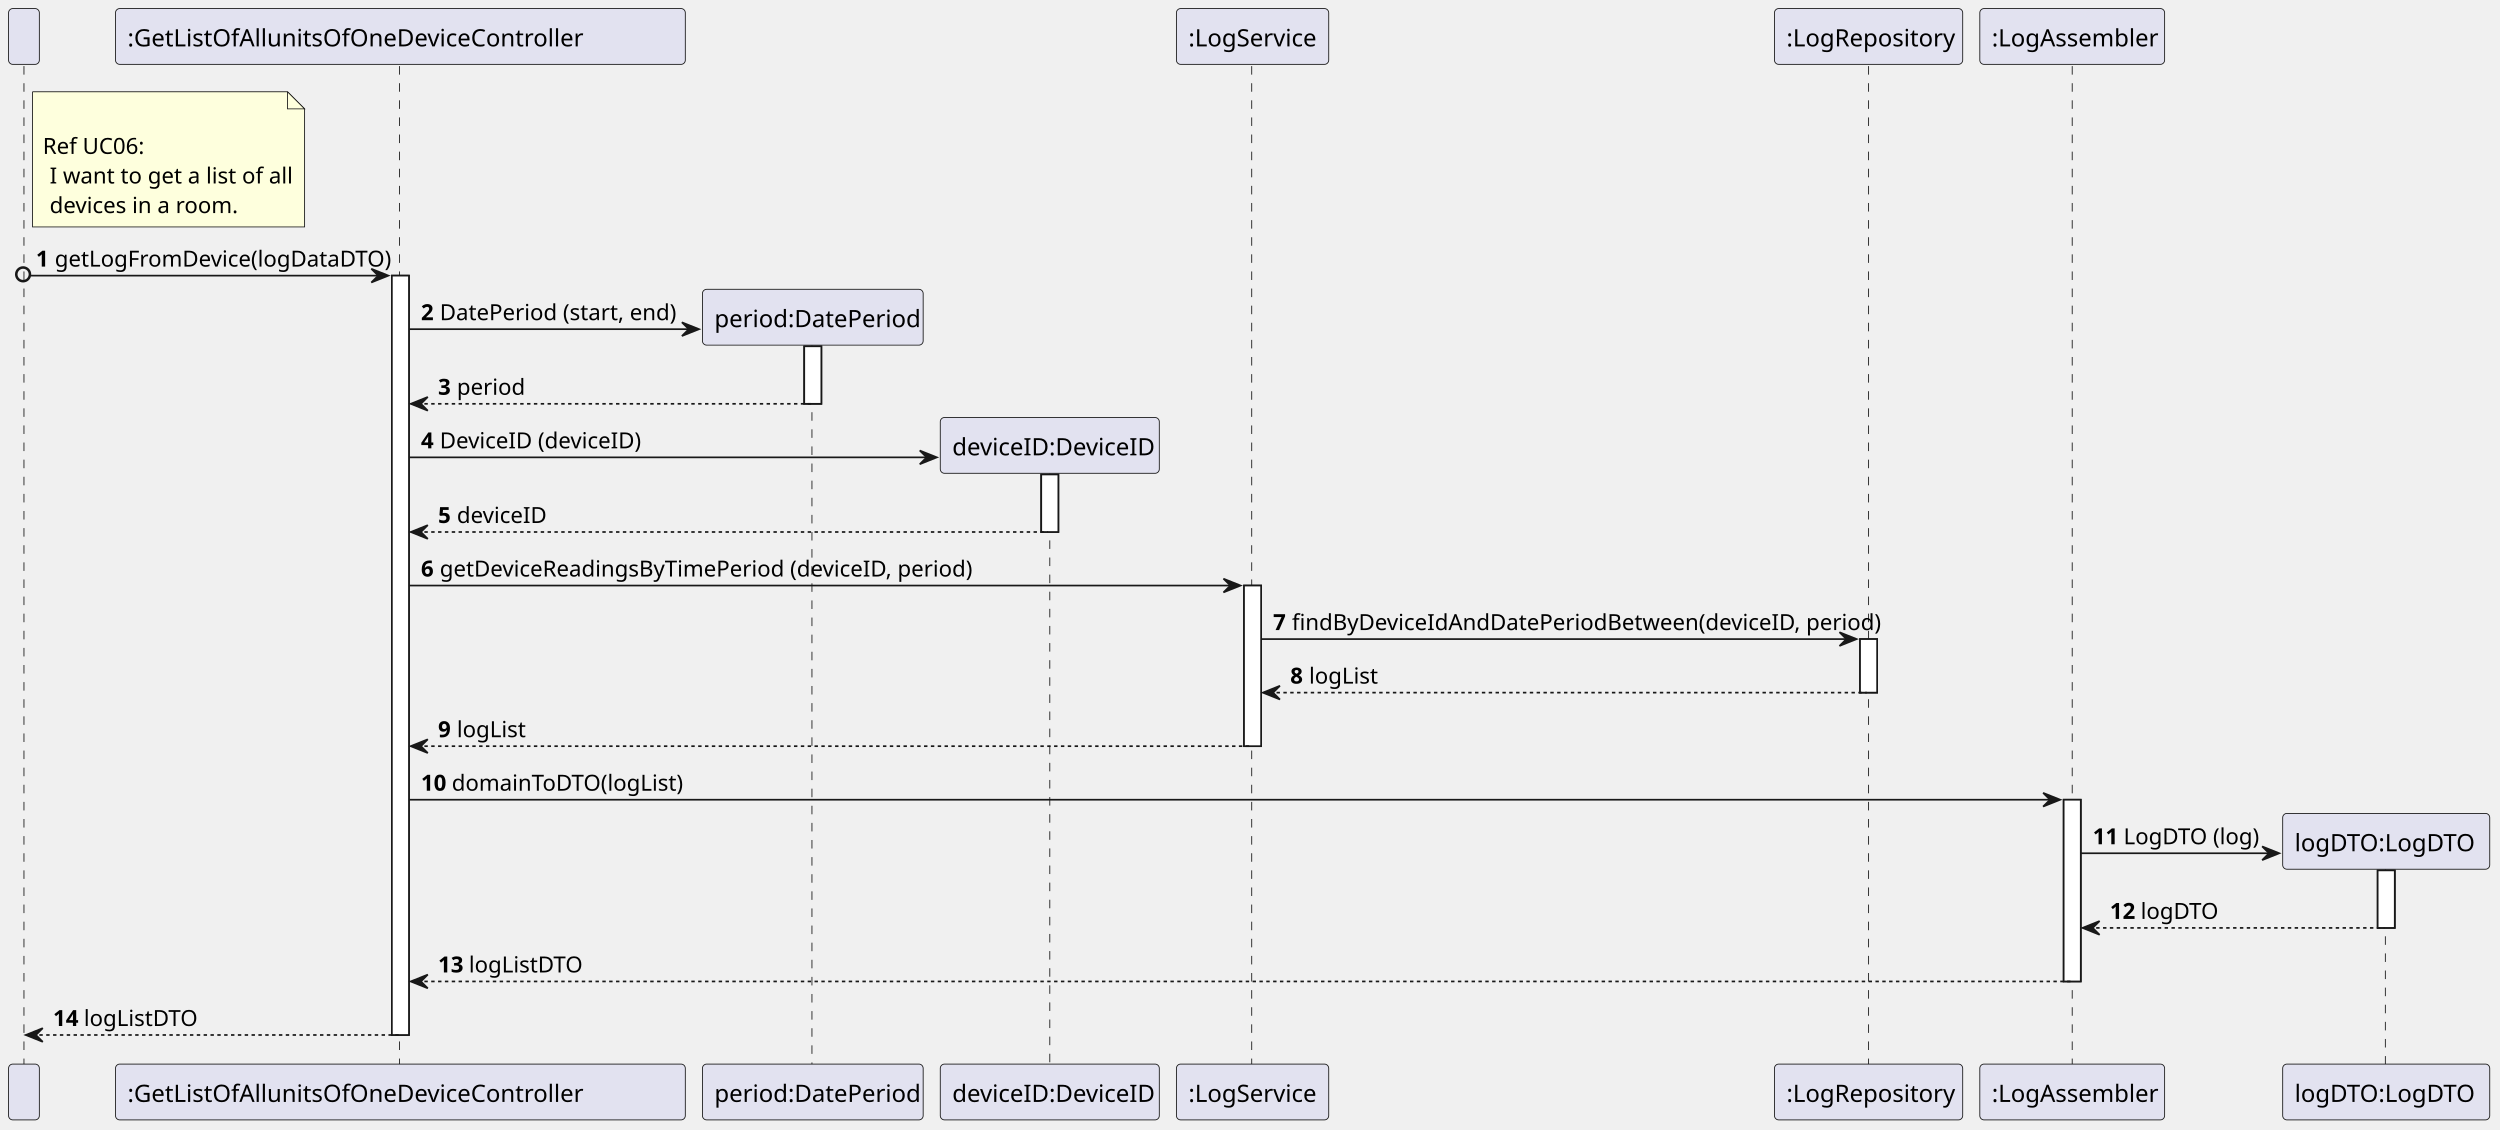
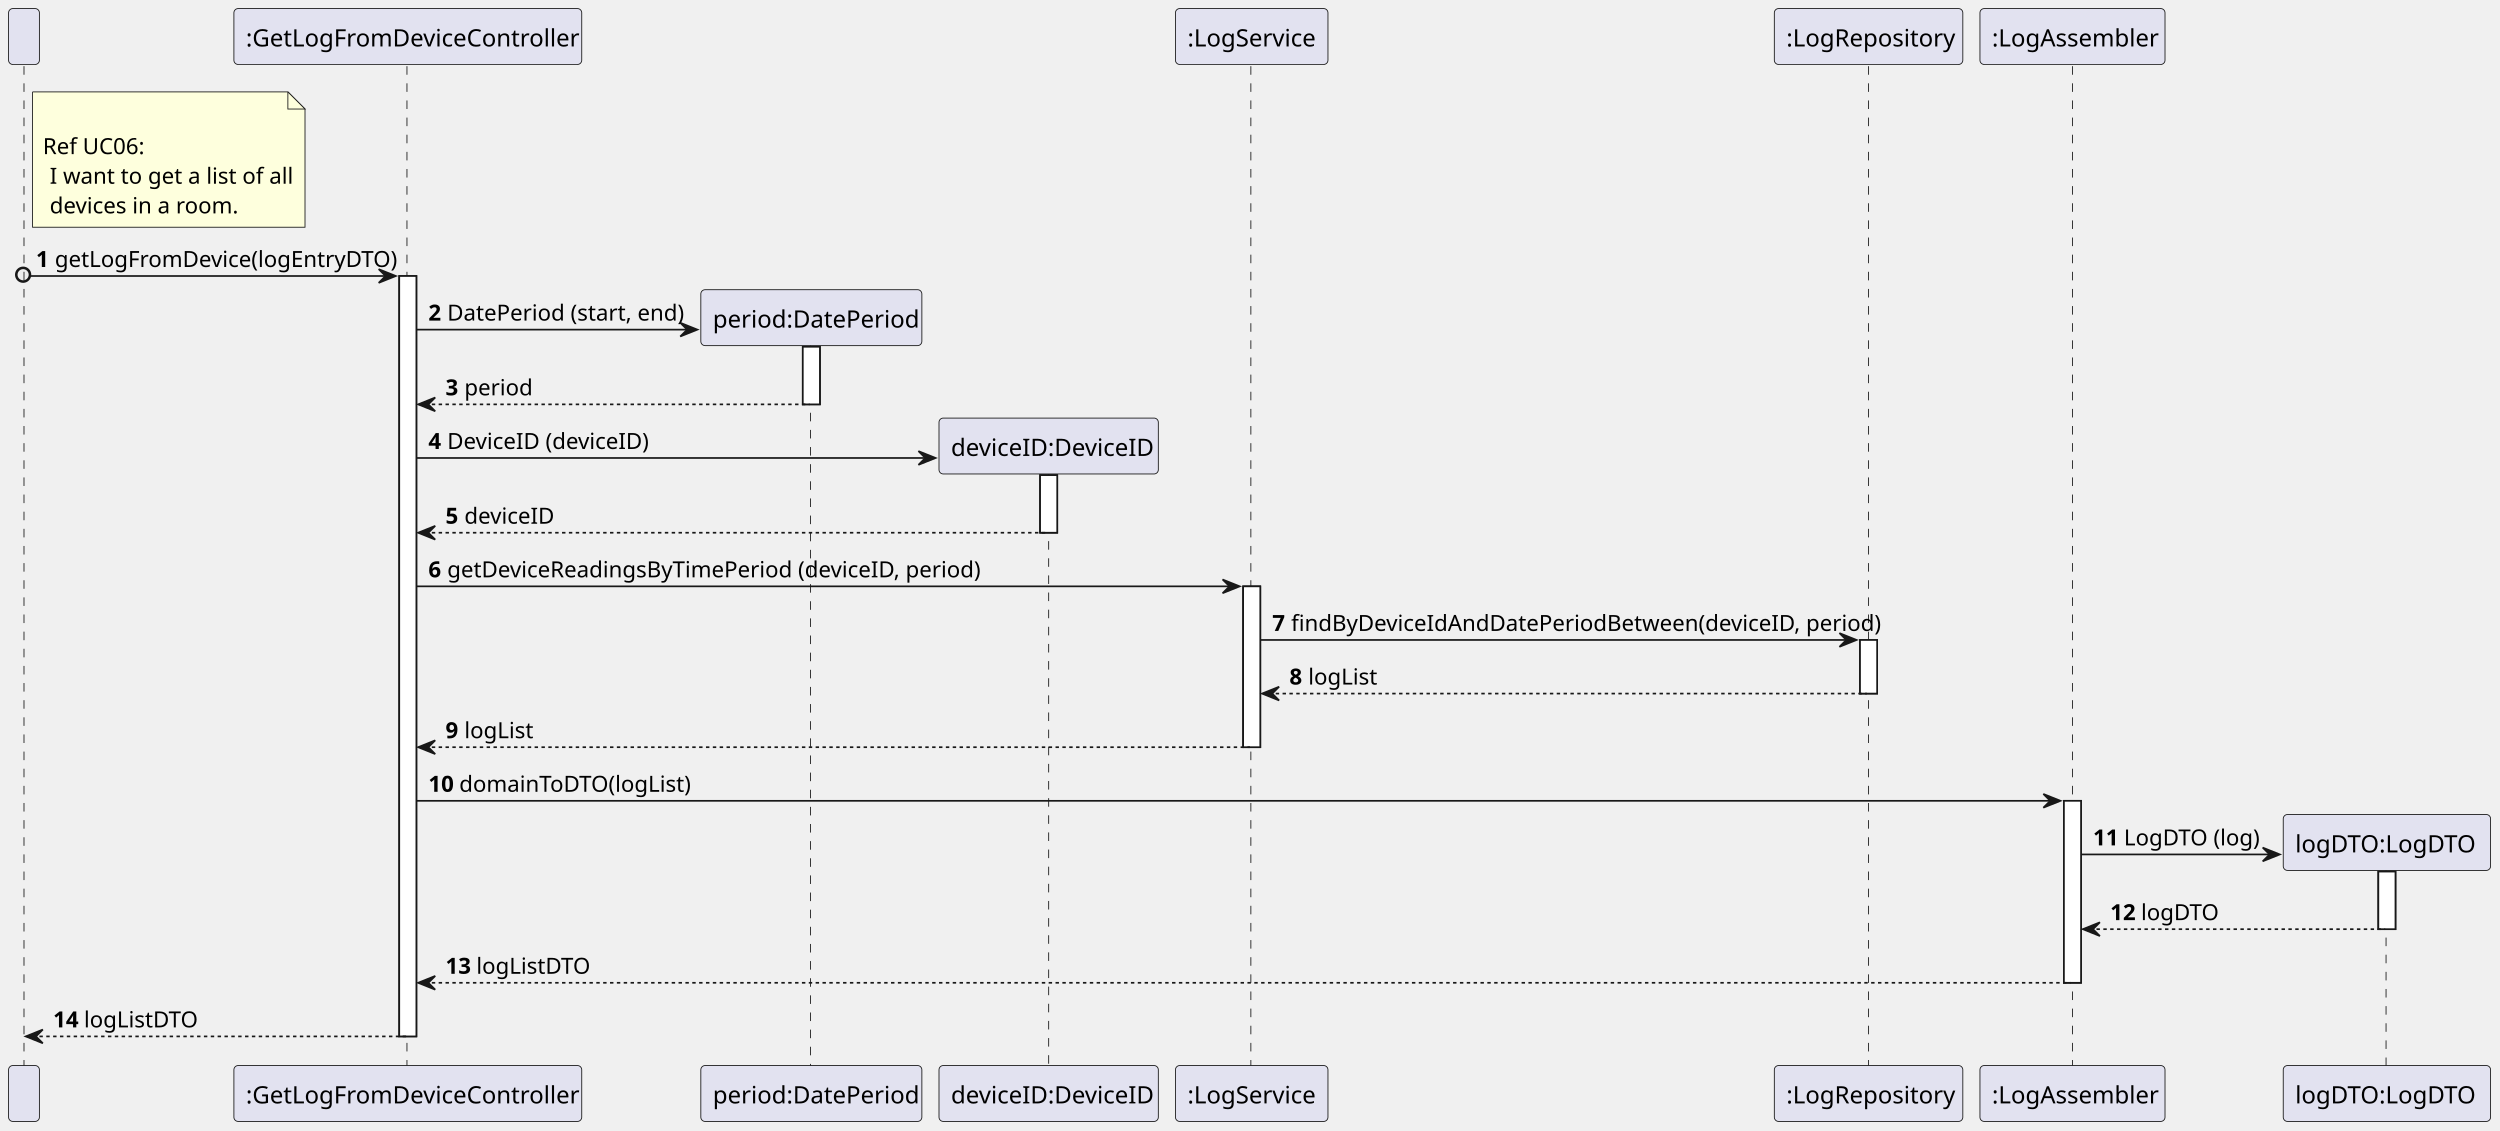
- <svg xmlns="http://www.w3.org/2000/svg" contentStyleType="text/css" height="660px" preserveAspectRatio="none" style="width:1461px;height:660px;background:#FFFFFF;" version="1.1" viewBox="0 0 1461 660" width="1461px" zoomAndPan="magnify">
+ <svg xmlns="http://www.w3.org/2000/svg" contentStyleType="text/css" height="660px" preserveAspectRatio="none" style="width:1459px;height:660px;background:#FFFFFF;" version="1.1" viewBox="0 0 1459 660" width="1459px" zoomAndPan="magnify">
  <defs />
  <g>
-     <rect fill="#FFFFFF" height="443.773" style="stroke:#181818;stroke-width:1.0;" width="10" x="229" y="161.076" />
-     <rect fill="#FFFFFF" height="33.621" style="stroke:#181818;stroke-width:1.0;" width="10" x="470" y="202.367" />
-     <rect fill="#FFFFFF" height="33.621" style="stroke:#181818;stroke-width:1.0;" width="10" x="608.5" y="277.279" />
-     <rect fill="#FFFFFF" height="93.873" style="stroke:#181818;stroke-width:1.0;" width="10" x="727" y="342.191" />
-     <rect fill="#FFFFFF" height="31.291" style="stroke:#181818;stroke-width:1.0;" width="10" x="1087" y="373.482" />
-     <rect fill="#FFFFFF" height="106.203" style="stroke:#181818;stroke-width:1.0;" width="10" x="1206" y="467.356" />
-     <rect fill="#FFFFFF" height="33.621" style="stroke:#181818;stroke-width:1.0;" width="10" x="1389.5" y="508.647" />
+     <rect fill="#FFFFFF" height="443.773" style="stroke:#181818;stroke-width:1.0;" width="10" x="233" y="161.076" />
+     <rect fill="#FFFFFF" height="33.621" style="stroke:#181818;stroke-width:1.0;" width="10" x="468.5" y="202.367" />
+     <rect fill="#FFFFFF" height="33.621" style="stroke:#181818;stroke-width:1.0;" width="10" x="607" y="277.279" />
+     <rect fill="#FFFFFF" height="93.873" style="stroke:#181818;stroke-width:1.0;" width="10" x="725.5" y="342.191" />
+     <rect fill="#FFFFFF" height="31.291" style="stroke:#181818;stroke-width:1.0;" width="10" x="1085.5" y="373.482" />
+     <rect fill="#FFFFFF" height="106.203" style="stroke:#181818;stroke-width:1.0;" width="10" x="1204.5" y="467.356" />
+     <rect fill="#FFFFFF" height="33.621" style="stroke:#181818;stroke-width:1.0;" width="10" x="1388" y="508.647" />
    <line style="stroke:#181818;stroke-width:0.5;stroke-dasharray:5.0,5.0;" x1="14" x2="14" y1="38.621" y2="622.85" />
-     <line style="stroke:#181818;stroke-width:0.5;stroke-dasharray:5.0,5.0;" x1="233.5" x2="233.5" y1="38.621" y2="622.85" />
-     <line style="stroke:#181818;stroke-width:0.5;stroke-dasharray:5.0,5.0;" x1="474.5" x2="474.5" y1="200.887" y2="622.85" />
-     <line style="stroke:#181818;stroke-width:0.5;stroke-dasharray:5.0,5.0;" x1="613.5" x2="613.5" y1="275.799" y2="622.85" />
-     <line style="stroke:#181818;stroke-width:0.5;stroke-dasharray:5.0,5.0;" x1="731.5" x2="731.5" y1="38.621" y2="622.85" />
-     <line style="stroke:#181818;stroke-width:0.5;stroke-dasharray:5.0,5.0;" x1="1092" x2="1092" y1="38.621" y2="622.85" />
-     <line style="stroke:#181818;stroke-width:0.5;stroke-dasharray:5.0,5.0;" x1="1211" x2="1211" y1="38.621" y2="622.85" />
-     <line style="stroke:#181818;stroke-width:0.5;stroke-dasharray:5.0,5.0;" x1="1394" x2="1394" y1="507.166" y2="622.85" />
+     <line style="stroke:#181818;stroke-width:0.5;stroke-dasharray:5.0,5.0;" x1="237.5" x2="237.5" y1="38.621" y2="622.85" />
+     <line style="stroke:#181818;stroke-width:0.5;stroke-dasharray:5.0,5.0;" x1="473" x2="473" y1="200.887" y2="622.85" />
+     <line style="stroke:#181818;stroke-width:0.5;stroke-dasharray:5.0,5.0;" x1="612" x2="612" y1="275.799" y2="622.85" />
+     <line style="stroke:#181818;stroke-width:0.5;stroke-dasharray:5.0,5.0;" x1="730" x2="730" y1="38.621" y2="622.85" />
+     <line style="stroke:#181818;stroke-width:0.5;stroke-dasharray:5.0,5.0;" x1="1090.5" x2="1090.5" y1="38.621" y2="622.85" />
+     <line style="stroke:#181818;stroke-width:0.5;stroke-dasharray:5.0,5.0;" x1="1209.5" x2="1209.5" y1="38.621" y2="622.85" />
+     <line style="stroke:#181818;stroke-width:0.5;stroke-dasharray:5.0,5.0;" x1="1392.5" x2="1392.5" y1="507.166" y2="622.85" />
    <rect fill="#E2E2F0" height="32.621" rx="2.5" ry="2.5" style="stroke:#181818;stroke-width:0.5;" width="18" x="5" y="5" />
-     <text fill="#000000" font-family="sans-serif" font-size="14" lengthAdjust="spacing" textLength="4" x="12" y="27.107"> 
-         </text>
+     <text fill="#000000" font-family="sans-serif" font-size="14" lengthAdjust="spacing" textLength="4" x="12" y="27.107"> </text>
    <rect fill="#E2E2F0" height="32.621" rx="2.5" ry="2.5" style="stroke:#181818;stroke-width:0.5;" width="18" x="5" y="621.85" />
-     <text fill="#000000" font-family="sans-serif" font-size="14" lengthAdjust="spacing" textLength="4" x="12" y="643.957"> 
-         </text>
-     <rect fill="#E2E2F0" height="32.621" rx="2.5" ry="2.5" style="stroke:#181818;stroke-width:0.5;" width="333" x="67.5" y="5" />
-     <text fill="#000000" font-family="sans-serif" font-size="14" lengthAdjust="spacing" textLength="319" x="74.5" y="27.107">:GetListOfAllunitsOfOneDeviceController
-         </text>
-     <rect fill="#E2E2F0" height="32.621" rx="2.5" ry="2.5" style="stroke:#181818;stroke-width:0.5;" width="333" x="67.5" y="621.85" />
-     <text fill="#000000" font-family="sans-serif" font-size="14" lengthAdjust="spacing" textLength="319" x="74.5" y="643.957">:GetListOfAllunitsOfOneDeviceController
-         </text>
-     <rect fill="#E2E2F0" height="32.621" rx="2.5" ry="2.5" style="stroke:#181818;stroke-width:0.5;" width="129" x="410.5" y="621.85" />
-     <text fill="#000000" font-family="sans-serif" font-size="14" lengthAdjust="spacing" textLength="115" x="417.5" y="643.957">period:DatePeriod
-         </text>
-     <rect fill="#E2E2F0" height="32.621" rx="2.5" ry="2.5" style="stroke:#181818;stroke-width:0.5;" width="128" x="549.5" y="621.85" />
-     <text fill="#000000" font-family="sans-serif" font-size="14" lengthAdjust="spacing" textLength="114" x="556.5" y="643.957">deviceID:DeviceID
-         </text>
-     <rect fill="#E2E2F0" height="32.621" rx="2.5" ry="2.5" style="stroke:#181818;stroke-width:0.5;" width="89" x="687.5" y="5" />
-     <text fill="#000000" font-family="sans-serif" font-size="14" lengthAdjust="spacing" textLength="75" x="694.5" y="27.107">:LogService
-         </text>
-     <rect fill="#E2E2F0" height="32.621" rx="2.5" ry="2.5" style="stroke:#181818;stroke-width:0.5;" width="89" x="687.5" y="621.85" />
-     <text fill="#000000" font-family="sans-serif" font-size="14" lengthAdjust="spacing" textLength="75" x="694.5" y="643.957">:LogService
-         </text>
-     <rect fill="#E2E2F0" height="32.621" rx="2.5" ry="2.5" style="stroke:#181818;stroke-width:0.5;" width="110" x="1037" y="5" />
-     <text fill="#000000" font-family="sans-serif" font-size="14" lengthAdjust="spacing" textLength="96" x="1044" y="27.107">:LogRepository
-         </text>
-     <rect fill="#E2E2F0" height="32.621" rx="2.5" ry="2.5" style="stroke:#181818;stroke-width:0.5;" width="110" x="1037" y="621.85" />
-     <text fill="#000000" font-family="sans-serif" font-size="14" lengthAdjust="spacing" textLength="96" x="1044" y="643.957">:LogRepository
-         </text>
-     <rect fill="#E2E2F0" height="32.621" rx="2.5" ry="2.5" style="stroke:#181818;stroke-width:0.5;" width="108" x="1157" y="5" />
-     <text fill="#000000" font-family="sans-serif" font-size="14" lengthAdjust="spacing" textLength="94" x="1164" y="27.107">:LogAssembler
-         </text>
-     <rect fill="#E2E2F0" height="32.621" rx="2.5" ry="2.5" style="stroke:#181818;stroke-width:0.5;" width="108" x="1157" y="621.85" />
-     <text fill="#000000" font-family="sans-serif" font-size="14" lengthAdjust="spacing" textLength="94" x="1164" y="643.957">:LogAssembler
-         </text>
-     <rect fill="#E2E2F0" height="32.621" rx="2.5" ry="2.5" style="stroke:#181818;stroke-width:0.5;" width="121" x="1334" y="621.85" />
-     <text fill="#000000" font-family="sans-serif" font-size="14" lengthAdjust="spacing" textLength="107" x="1341" y="643.957">logDTO:LogDTO
-         </text>
-     <rect fill="#FFFFFF" height="443.773" style="stroke:#181818;stroke-width:1.0;" width="10" x="229" y="161.076" />
-     <rect fill="#FFFFFF" height="33.621" style="stroke:#181818;stroke-width:1.0;" width="10" x="470" y="202.367" />
-     <rect fill="#FFFFFF" height="33.621" style="stroke:#181818;stroke-width:1.0;" width="10" x="608.5" y="277.279" />
-     <rect fill="#FFFFFF" height="93.873" style="stroke:#181818;stroke-width:1.0;" width="10" x="727" y="342.191" />
-     <rect fill="#FFFFFF" height="31.291" style="stroke:#181818;stroke-width:1.0;" width="10" x="1087" y="373.482" />
-     <rect fill="#FFFFFF" height="106.203" style="stroke:#181818;stroke-width:1.0;" width="10" x="1206" y="467.356" />
-     <rect fill="#FFFFFF" height="33.621" style="stroke:#181818;stroke-width:1.0;" width="10" x="1389.5" y="508.647" />
+     <text fill="#000000" font-family="sans-serif" font-size="14" lengthAdjust="spacing" textLength="4" x="12" y="643.957"> </text>
+     <rect fill="#E2E2F0" height="32.621" rx="2.5" ry="2.5" style="stroke:#181818;stroke-width:0.5;" width="203" x="136.5" y="5" />
+     <text fill="#000000" font-family="sans-serif" font-size="14" lengthAdjust="spacing" textLength="189" x="143.5" y="27.107">:GetLogFromDeviceController</text>
+     <rect fill="#E2E2F0" height="32.621" rx="2.5" ry="2.5" style="stroke:#181818;stroke-width:0.5;" width="203" x="136.5" y="621.85" />
+     <text fill="#000000" font-family="sans-serif" font-size="14" lengthAdjust="spacing" textLength="189" x="143.5" y="643.957">:GetLogFromDeviceController</text>
+     <rect fill="#E2E2F0" height="32.621" rx="2.5" ry="2.5" style="stroke:#181818;stroke-width:0.5;" width="129" x="409" y="621.85" />
+     <text fill="#000000" font-family="sans-serif" font-size="14" lengthAdjust="spacing" textLength="115" x="416" y="643.957">period:DatePeriod</text>
+     <rect fill="#E2E2F0" height="32.621" rx="2.5" ry="2.5" style="stroke:#181818;stroke-width:0.5;" width="128" x="548" y="621.85" />
+     <text fill="#000000" font-family="sans-serif" font-size="14" lengthAdjust="spacing" textLength="114" x="555" y="643.957">deviceID:DeviceID</text>
+     <rect fill="#E2E2F0" height="32.621" rx="2.5" ry="2.5" style="stroke:#181818;stroke-width:0.5;" width="89" x="686" y="5" />
+     <text fill="#000000" font-family="sans-serif" font-size="14" lengthAdjust="spacing" textLength="75" x="693" y="27.107">:LogService</text>
+     <rect fill="#E2E2F0" height="32.621" rx="2.5" ry="2.5" style="stroke:#181818;stroke-width:0.5;" width="89" x="686" y="621.85" />
+     <text fill="#000000" font-family="sans-serif" font-size="14" lengthAdjust="spacing" textLength="75" x="693" y="643.957">:LogService</text>
+     <rect fill="#E2E2F0" height="32.621" rx="2.5" ry="2.5" style="stroke:#181818;stroke-width:0.5;" width="110" x="1035.5" y="5" />
+     <text fill="#000000" font-family="sans-serif" font-size="14" lengthAdjust="spacing" textLength="96" x="1042.5" y="27.107">:LogRepository</text>
+     <rect fill="#E2E2F0" height="32.621" rx="2.5" ry="2.5" style="stroke:#181818;stroke-width:0.5;" width="110" x="1035.5" y="621.85" />
+     <text fill="#000000" font-family="sans-serif" font-size="14" lengthAdjust="spacing" textLength="96" x="1042.5" y="643.957">:LogRepository</text>
+     <rect fill="#E2E2F0" height="32.621" rx="2.5" ry="2.5" style="stroke:#181818;stroke-width:0.5;" width="108" x="1155.5" y="5" />
+     <text fill="#000000" font-family="sans-serif" font-size="14" lengthAdjust="spacing" textLength="94" x="1162.5" y="27.107">:LogAssembler</text>
+     <rect fill="#E2E2F0" height="32.621" rx="2.5" ry="2.5" style="stroke:#181818;stroke-width:0.5;" width="108" x="1155.5" y="621.85" />
+     <text fill="#000000" font-family="sans-serif" font-size="14" lengthAdjust="spacing" textLength="94" x="1162.5" y="643.957">:LogAssembler</text>
+     <rect fill="#E2E2F0" height="32.621" rx="2.5" ry="2.5" style="stroke:#181818;stroke-width:0.5;" width="121" x="1332.5" y="621.85" />
+     <text fill="#000000" font-family="sans-serif" font-size="14" lengthAdjust="spacing" textLength="107" x="1339.5" y="643.957">logDTO:LogDTO</text>
+     <rect fill="#FFFFFF" height="443.773" style="stroke:#181818;stroke-width:1.0;" width="10" x="233" y="161.076" />
+     <rect fill="#FFFFFF" height="33.621" style="stroke:#181818;stroke-width:1.0;" width="10" x="468.5" y="202.367" />
+     <rect fill="#FFFFFF" height="33.621" style="stroke:#181818;stroke-width:1.0;" width="10" x="607" y="277.279" />
+     <rect fill="#FFFFFF" height="93.873" style="stroke:#181818;stroke-width:1.0;" width="10" x="725.5" y="342.191" />
+     <rect fill="#FFFFFF" height="31.291" style="stroke:#181818;stroke-width:1.0;" width="10" x="1085.5" y="373.482" />
+     <rect fill="#FFFFFF" height="106.203" style="stroke:#181818;stroke-width:1.0;" width="10" x="1204.5" y="467.356" />
+     <rect fill="#FFFFFF" height="33.621" style="stroke:#181818;stroke-width:1.0;" width="10" x="1388" y="508.647" />
    <path d="M19,53.621 L19,132.621 L178,132.621 L178,63.621 L168,53.621 L19,53.621 " fill="#FEFFDD" style="stroke:#181818;stroke-width:0.5;" />
    <path d="M168,53.621 L168,63.621 L178,63.621 L168,53.621 " fill="#FEFFDD" style="stroke:#181818;stroke-width:0.5;" />
-     <text fill="#000000" font-family="sans-serif" font-size="13" lengthAdjust="spacing" textLength="4" x="25" y="72.649"> 
-         </text>
-     <text fill="#000000" font-family="sans-serif" font-size="13" lengthAdjust="spacing" textLength="59" x="25" y="89.94">Ref UC06:
-         </text>
-     <text fill="#000000" font-family="sans-serif" font-size="13" lengthAdjust="spacing" textLength="134" x="29" y="107.231">I want to get a list of all
-         </text>
-     <text fill="#000000" font-family="sans-serif" font-size="13" lengthAdjust="spacing" textLength="105" x="29" y="124.522">devices in a room.
-         </text>
+     <text fill="#000000" font-family="sans-serif" font-size="13" lengthAdjust="spacing" textLength="4" x="25" y="72.649"> </text>
+     <text fill="#000000" font-family="sans-serif" font-size="13" lengthAdjust="spacing" textLength="59" x="25" y="89.94">Ref UC06:</text>
+     <text fill="#000000" font-family="sans-serif" font-size="13" lengthAdjust="spacing" textLength="134" x="29" y="107.231">I want to get a list of all</text>
+     <text fill="#000000" font-family="sans-serif" font-size="13" lengthAdjust="spacing" textLength="105" x="29" y="124.522">devices in a room.</text>
    <ellipse cx="13.5" cy="160.326" fill="none" rx="4" ry="4" style="stroke:#181818;stroke-width:1.5;" />
-     <polygon fill="#181818" points="217,157.076,227,161.076,217,165.076,221,161.076" style="stroke:#181818;stroke-width:1.0;" />
-     <line style="stroke:#181818;stroke-width:1.0;" x1="18" x2="223" y1="161.076" y2="161.076" />
-     <text fill="#000000" font-family="sans-serif" font-size="13" font-weight="bold" lengthAdjust="spacing" textLength="7" x="21" y="155.814">1
-         </text>
-     <text fill="#000000" font-family="sans-serif" font-size="13" lengthAdjust="spacing" textLength="185" x="32" y="155.814">getLogFromDevice(logDataDTO)
-         </text>
-     <polygon fill="#181818" points="398.5,188.367,408.5,192.367,398.5,196.367,402.5,192.367" style="stroke:#181818;stroke-width:1.0;" />
-     <line style="stroke:#181818;stroke-width:1.0;" x1="239" x2="404.5" y1="192.367" y2="192.367" />
-     <text fill="#000000" font-family="sans-serif" font-size="13" font-weight="bold" lengthAdjust="spacing" textLength="7" x="246" y="187.105">2
-         </text>
-     <text fill="#000000" font-family="sans-serif" font-size="13" lengthAdjust="spacing" textLength="131" x="257" y="187.105">DatePeriod (start, end)
-         </text>
-     <rect fill="#E2E2F0" height="32.621" rx="2.5" ry="2.5" style="stroke:#181818;stroke-width:0.5;" width="129" x="410.5" y="169.076" />
-     <text fill="#000000" font-family="sans-serif" font-size="14" lengthAdjust="spacing" textLength="115" x="417.5" y="191.184">period:DatePeriod
-         </text>
-     <polygon fill="#181818" points="250,231.988,240,235.988,250,239.988,246,235.988" style="stroke:#181818;stroke-width:1.0;" />
-     <line style="stroke:#181818;stroke-width:1.0;stroke-dasharray:2.0,2.0;" x1="244" x2="474" y1="235.988" y2="235.988" />
-     <text fill="#000000" font-family="sans-serif" font-size="13" font-weight="bold" lengthAdjust="spacing" textLength="7" x="256" y="230.726">3
-         </text>
-     <text fill="#000000" font-family="sans-serif" font-size="13" lengthAdjust="spacing" textLength="35" x="267" y="230.726">period
-         </text>
-     <polygon fill="#181818" points="537.5,263.279,547.5,267.279,537.5,271.279,541.5,267.279" style="stroke:#181818;stroke-width:1.0;" />
-     <line style="stroke:#181818;stroke-width:1.0;" x1="239" x2="543.5" y1="267.279" y2="267.279" />
-     <text fill="#000000" font-family="sans-serif" font-size="13" font-weight="bold" lengthAdjust="spacing" textLength="7" x="246" y="262.017">4
-         </text>
-     <text fill="#000000" font-family="sans-serif" font-size="13" lengthAdjust="spacing" textLength="110" x="257" y="262.017">DeviceID (deviceID)
-         </text>
-     <rect fill="#E2E2F0" height="32.621" rx="2.5" ry="2.5" style="stroke:#181818;stroke-width:0.5;" width="128" x="549.5" y="243.988" />
-     <text fill="#000000" font-family="sans-serif" font-size="14" lengthAdjust="spacing" textLength="114" x="556.5" y="266.096">deviceID:DeviceID
-         </text>
-     <polygon fill="#181818" points="250,306.9,240,310.9,250,314.9,246,310.9" style="stroke:#181818;stroke-width:1.0;" />
-     <line style="stroke:#181818;stroke-width:1.0;stroke-dasharray:2.0,2.0;" x1="244" x2="612.5" y1="310.9" y2="310.9" />
-     <text fill="#000000" font-family="sans-serif" font-size="13" font-weight="bold" lengthAdjust="spacing" textLength="7" x="256" y="305.638">5
-         </text>
-     <text fill="#000000" font-family="sans-serif" font-size="13" lengthAdjust="spacing" textLength="48" x="267" y="305.638">deviceID
-         </text>
-     <polygon fill="#181818" points="715,338.191,725,342.191,715,346.191,719,342.191" style="stroke:#181818;stroke-width:1.0;" />
-     <line style="stroke:#181818;stroke-width:1.0;" x1="239" x2="721" y1="342.191" y2="342.191" />
-     <text fill="#000000" font-family="sans-serif" font-size="13" font-weight="bold" lengthAdjust="spacing" textLength="7" x="246" y="336.929">6
-         </text>
-     <text fill="#000000" font-family="sans-serif" font-size="13" lengthAdjust="spacing" textLength="294" x="257" y="336.929">getDeviceReadingsByTimePeriod (deviceID, period)
-         </text>
-     <polygon fill="#181818" points="1075,369.482,1085,373.482,1075,377.482,1079,373.482" style="stroke:#181818;stroke-width:1.0;" />
-     <line style="stroke:#181818;stroke-width:1.0;" x1="737" x2="1081" y1="373.482" y2="373.482" />
-     <text fill="#000000" font-family="sans-serif" font-size="13" font-weight="bold" lengthAdjust="spacing" textLength="7" x="744" y="368.22">7
-         </text>
-     <text fill="#000000" font-family="sans-serif" font-size="13" lengthAdjust="spacing" textLength="320" x="755" y="368.22">findByDeviceIdAndDatePeriodBetween(deviceID, period)
-         </text>
-     <polygon fill="#181818" points="748,400.773,738,404.773,748,408.773,744,404.773" style="stroke:#181818;stroke-width:1.0;" />
-     <line style="stroke:#181818;stroke-width:1.0;stroke-dasharray:2.0,2.0;" x1="742" x2="1091" y1="404.773" y2="404.773" />
-     <text fill="#000000" font-family="sans-serif" font-size="13" font-weight="bold" lengthAdjust="spacing" textLength="7" x="754" y="399.511">8
-         </text>
-     <text fill="#000000" font-family="sans-serif" font-size="13" lengthAdjust="spacing" textLength="38" x="765" y="399.511">logList
-         </text>
-     <polygon fill="#181818" points="250,432.065,240,436.065,250,440.065,246,436.065" style="stroke:#181818;stroke-width:1.0;" />
-     <line style="stroke:#181818;stroke-width:1.0;stroke-dasharray:2.0,2.0;" x1="244" x2="731" y1="436.065" y2="436.065" />
-     <text fill="#000000" font-family="sans-serif" font-size="13" font-weight="bold" lengthAdjust="spacing" textLength="7" x="256" y="430.802">9
-         </text>
-     <text fill="#000000" font-family="sans-serif" font-size="13" lengthAdjust="spacing" textLength="38" x="267" y="430.802">logList
-         </text>
-     <polygon fill="#181818" points="1194,463.356,1204,467.356,1194,471.356,1198,467.356" style="stroke:#181818;stroke-width:1.0;" />
-     <line style="stroke:#181818;stroke-width:1.0;" x1="239" x2="1200" y1="467.356" y2="467.356" />
-     <text fill="#000000" font-family="sans-serif" font-size="13" font-weight="bold" lengthAdjust="spacing" textLength="14" x="246" y="462.093">10
-         </text>
-     <text fill="#000000" font-family="sans-serif" font-size="13" lengthAdjust="spacing" textLength="128" x="264" y="462.093">domainToDTO(logList)
-         </text>
-     <polygon fill="#181818" points="1322,494.647,1332,498.647,1322,502.647,1326,498.647" style="stroke:#181818;stroke-width:1.0;" />
-     <line style="stroke:#181818;stroke-width:1.0;" x1="1216" x2="1328" y1="498.647" y2="498.647" />
-     <text fill="#000000" font-family="sans-serif" font-size="13" font-weight="bold" lengthAdjust="spacing" textLength="14" x="1223" y="493.384">11
-         </text>
-     <text fill="#000000" font-family="sans-serif" font-size="13" lengthAdjust="spacing" textLength="76" x="1241" y="493.384">LogDTO (log)
-         </text>
-     <rect fill="#E2E2F0" height="32.621" rx="2.5" ry="2.5" style="stroke:#181818;stroke-width:0.5;" width="121" x="1334" y="475.356" />
-     <text fill="#000000" font-family="sans-serif" font-size="14" lengthAdjust="spacing" textLength="107" x="1341" y="497.463">logDTO:LogDTO
-         </text>
-     <polygon fill="#181818" points="1227,538.268,1217,542.268,1227,546.268,1223,542.268" style="stroke:#181818;stroke-width:1.0;" />
-     <line style="stroke:#181818;stroke-width:1.0;stroke-dasharray:2.0,2.0;" x1="1221" x2="1393.5" y1="542.268" y2="542.268" />
-     <text fill="#000000" font-family="sans-serif" font-size="13" font-weight="bold" lengthAdjust="spacing" textLength="14" x="1233" y="537.005">12
-         </text>
-     <text fill="#000000" font-family="sans-serif" font-size="13" lengthAdjust="spacing" textLength="43" x="1251" y="537.005">logDTO
-         </text>
-     <polygon fill="#181818" points="250,569.559,240,573.559,250,577.559,246,573.559" style="stroke:#181818;stroke-width:1.0;" />
-     <line style="stroke:#181818;stroke-width:1.0;stroke-dasharray:2.0,2.0;" x1="244" x2="1210" y1="573.559" y2="573.559" />
-     <text fill="#000000" font-family="sans-serif" font-size="13" font-weight="bold" lengthAdjust="spacing" textLength="14" x="256" y="568.296">13
-         </text>
-     <text fill="#000000" font-family="sans-serif" font-size="13" lengthAdjust="spacing" textLength="64" x="274" y="568.296">logListDTO
-         </text>
+     <polygon fill="#181818" points="221,157.076,231,161.076,221,165.076,225,161.076" style="stroke:#181818;stroke-width:1.0;" />
+     <line style="stroke:#181818;stroke-width:1.0;" x1="18" x2="227" y1="161.076" y2="161.076" />
+     <text fill="#000000" font-family="sans-serif" font-size="13" font-weight="bold" lengthAdjust="spacing" textLength="7" x="21" y="155.814">1</text>
+     <text fill="#000000" font-family="sans-serif" font-size="13" lengthAdjust="spacing" textLength="189" x="32" y="155.814">getLogFromDevice(logEntryDTO)</text>
+     <polygon fill="#181818" points="397,188.367,407,192.367,397,196.367,401,192.367" style="stroke:#181818;stroke-width:1.0;" />
+     <line style="stroke:#181818;stroke-width:1.0;" x1="243" x2="403" y1="192.367" y2="192.367" />
+     <text fill="#000000" font-family="sans-serif" font-size="13" font-weight="bold" lengthAdjust="spacing" textLength="7" x="250" y="187.105">2</text>
+     <text fill="#000000" font-family="sans-serif" font-size="13" lengthAdjust="spacing" textLength="131" x="261" y="187.105">DatePeriod (start, end)</text>
+     <rect fill="#E2E2F0" height="32.621" rx="2.5" ry="2.5" style="stroke:#181818;stroke-width:0.5;" width="129" x="409" y="169.076" />
+     <text fill="#000000" font-family="sans-serif" font-size="14" lengthAdjust="spacing" textLength="115" x="416" y="191.184">period:DatePeriod</text>
+     <polygon fill="#181818" points="254,231.988,244,235.988,254,239.988,250,235.988" style="stroke:#181818;stroke-width:1.0;" />
+     <line style="stroke:#181818;stroke-width:1.0;stroke-dasharray:2.0,2.0;" x1="248" x2="472.5" y1="235.988" y2="235.988" />
+     <text fill="#000000" font-family="sans-serif" font-size="13" font-weight="bold" lengthAdjust="spacing" textLength="7" x="260" y="230.726">3</text>
+     <text fill="#000000" font-family="sans-serif" font-size="13" lengthAdjust="spacing" textLength="35" x="271" y="230.726">period</text>
+     <polygon fill="#181818" points="536,263.279,546,267.279,536,271.279,540,267.279" style="stroke:#181818;stroke-width:1.0;" />
+     <line style="stroke:#181818;stroke-width:1.0;" x1="243" x2="542" y1="267.279" y2="267.279" />
+     <text fill="#000000" font-family="sans-serif" font-size="13" font-weight="bold" lengthAdjust="spacing" textLength="7" x="250" y="262.017">4</text>
+     <text fill="#000000" font-family="sans-serif" font-size="13" lengthAdjust="spacing" textLength="110" x="261" y="262.017">DeviceID (deviceID)</text>
+     <rect fill="#E2E2F0" height="32.621" rx="2.5" ry="2.5" style="stroke:#181818;stroke-width:0.5;" width="128" x="548" y="243.988" />
+     <text fill="#000000" font-family="sans-serif" font-size="14" lengthAdjust="spacing" textLength="114" x="555" y="266.096">deviceID:DeviceID</text>
+     <polygon fill="#181818" points="254,306.9,244,310.9,254,314.9,250,310.9" style="stroke:#181818;stroke-width:1.0;" />
+     <line style="stroke:#181818;stroke-width:1.0;stroke-dasharray:2.0,2.0;" x1="248" x2="611" y1="310.9" y2="310.9" />
+     <text fill="#000000" font-family="sans-serif" font-size="13" font-weight="bold" lengthAdjust="spacing" textLength="7" x="260" y="305.638">5</text>
+     <text fill="#000000" font-family="sans-serif" font-size="13" lengthAdjust="spacing" textLength="48" x="271" y="305.638">deviceID</text>
+     <polygon fill="#181818" points="713.5,338.191,723.5,342.191,713.5,346.191,717.5,342.191" style="stroke:#181818;stroke-width:1.0;" />
+     <line style="stroke:#181818;stroke-width:1.0;" x1="243" x2="719.5" y1="342.191" y2="342.191" />
+     <text fill="#000000" font-family="sans-serif" font-size="13" font-weight="bold" lengthAdjust="spacing" textLength="7" x="250" y="336.929">6</text>
+     <text fill="#000000" font-family="sans-serif" font-size="13" lengthAdjust="spacing" textLength="294" x="261" y="336.929">getDeviceReadingsByTimePeriod (deviceID, period)</text>
+     <polygon fill="#181818" points="1073.5,369.482,1083.5,373.482,1073.5,377.482,1077.5,373.482" style="stroke:#181818;stroke-width:1.0;" />
+     <line style="stroke:#181818;stroke-width:1.0;" x1="735.5" x2="1079.5" y1="373.482" y2="373.482" />
+     <text fill="#000000" font-family="sans-serif" font-size="13" font-weight="bold" lengthAdjust="spacing" textLength="7" x="742.5" y="368.22">7</text>
+     <text fill="#000000" font-family="sans-serif" font-size="13" lengthAdjust="spacing" textLength="320" x="753.5" y="368.22">findByDeviceIdAndDatePeriodBetween(deviceID, period)</text>
+     <polygon fill="#181818" points="746.5,400.773,736.5,404.773,746.5,408.773,742.5,404.773" style="stroke:#181818;stroke-width:1.0;" />
+     <line style="stroke:#181818;stroke-width:1.0;stroke-dasharray:2.0,2.0;" x1="740.5" x2="1089.5" y1="404.773" y2="404.773" />
+     <text fill="#000000" font-family="sans-serif" font-size="13" font-weight="bold" lengthAdjust="spacing" textLength="7" x="752.5" y="399.511">8</text>
+     <text fill="#000000" font-family="sans-serif" font-size="13" lengthAdjust="spacing" textLength="38" x="763.5" y="399.511">logList</text>
+     <polygon fill="#181818" points="254,432.065,244,436.065,254,440.065,250,436.065" style="stroke:#181818;stroke-width:1.0;" />
+     <line style="stroke:#181818;stroke-width:1.0;stroke-dasharray:2.0,2.0;" x1="248" x2="729.5" y1="436.065" y2="436.065" />
+     <text fill="#000000" font-family="sans-serif" font-size="13" font-weight="bold" lengthAdjust="spacing" textLength="7" x="260" y="430.802">9</text>
+     <text fill="#000000" font-family="sans-serif" font-size="13" lengthAdjust="spacing" textLength="38" x="271" y="430.802">logList</text>
+     <polygon fill="#181818" points="1192.5,463.356,1202.5,467.356,1192.5,471.356,1196.5,467.356" style="stroke:#181818;stroke-width:1.0;" />
+     <line style="stroke:#181818;stroke-width:1.0;" x1="243" x2="1198.5" y1="467.356" y2="467.356" />
+     <text fill="#000000" font-family="sans-serif" font-size="13" font-weight="bold" lengthAdjust="spacing" textLength="14" x="250" y="462.093">10</text>
+     <text fill="#000000" font-family="sans-serif" font-size="13" lengthAdjust="spacing" textLength="128" x="268" y="462.093">domainToDTO(logList)</text>
+     <polygon fill="#181818" points="1320.5,494.647,1330.5,498.647,1320.5,502.647,1324.5,498.647" style="stroke:#181818;stroke-width:1.0;" />
+     <line style="stroke:#181818;stroke-width:1.0;" x1="1214.5" x2="1326.5" y1="498.647" y2="498.647" />
+     <text fill="#000000" font-family="sans-serif" font-size="13" font-weight="bold" lengthAdjust="spacing" textLength="14" x="1221.5" y="493.384">11</text>
+     <text fill="#000000" font-family="sans-serif" font-size="13" lengthAdjust="spacing" textLength="76" x="1239.5" y="493.384">LogDTO (log)</text>
+     <rect fill="#E2E2F0" height="32.621" rx="2.5" ry="2.5" style="stroke:#181818;stroke-width:0.5;" width="121" x="1332.5" y="475.356" />
+     <text fill="#000000" font-family="sans-serif" font-size="14" lengthAdjust="spacing" textLength="107" x="1339.5" y="497.463">logDTO:LogDTO</text>
+     <polygon fill="#181818" points="1225.5,538.268,1215.5,542.268,1225.5,546.268,1221.5,542.268" style="stroke:#181818;stroke-width:1.0;" />
+     <line style="stroke:#181818;stroke-width:1.0;stroke-dasharray:2.0,2.0;" x1="1219.5" x2="1392" y1="542.268" y2="542.268" />
+     <text fill="#000000" font-family="sans-serif" font-size="13" font-weight="bold" lengthAdjust="spacing" textLength="14" x="1231.5" y="537.005">12</text>
+     <text fill="#000000" font-family="sans-serif" font-size="13" lengthAdjust="spacing" textLength="43" x="1249.5" y="537.005">logDTO</text>
+     <polygon fill="#181818" points="254,569.559,244,573.559,254,577.559,250,573.559" style="stroke:#181818;stroke-width:1.0;" />
+     <line style="stroke:#181818;stroke-width:1.0;stroke-dasharray:2.0,2.0;" x1="248" x2="1208.5" y1="573.559" y2="573.559" />
+     <text fill="#000000" font-family="sans-serif" font-size="13" font-weight="bold" lengthAdjust="spacing" textLength="14" x="260" y="568.296">13</text>
+     <text fill="#000000" font-family="sans-serif" font-size="13" lengthAdjust="spacing" textLength="64" x="278" y="568.296">logListDTO</text>
    <polygon fill="#181818" points="25,600.85,15,604.85,25,608.85,21,604.85" style="stroke:#181818;stroke-width:1.0;" />
-     <line style="stroke:#181818;stroke-width:1.0;stroke-dasharray:2.0,2.0;" x1="19" x2="233" y1="604.85" y2="604.85" />
-     <text fill="#000000" font-family="sans-serif" font-size="13" font-weight="bold" lengthAdjust="spacing" textLength="14" x="31" y="599.587">14
-         </text>
-     <text fill="#000000" font-family="sans-serif" font-size="13" lengthAdjust="spacing" textLength="64" x="49" y="599.587">logListDTO
-         </text>
+     <line style="stroke:#181818;stroke-width:1.0;stroke-dasharray:2.0,2.0;" x1="19" x2="237" y1="604.85" y2="604.85" />
+     <text fill="#000000" font-family="sans-serif" font-size="13" font-weight="bold" lengthAdjust="spacing" textLength="14" x="31" y="599.587">14</text>
+     <text fill="#000000" font-family="sans-serif" font-size="13" lengthAdjust="spacing" textLength="64" x="49" y="599.587">logListDTO</text>
  </g>
</svg>
